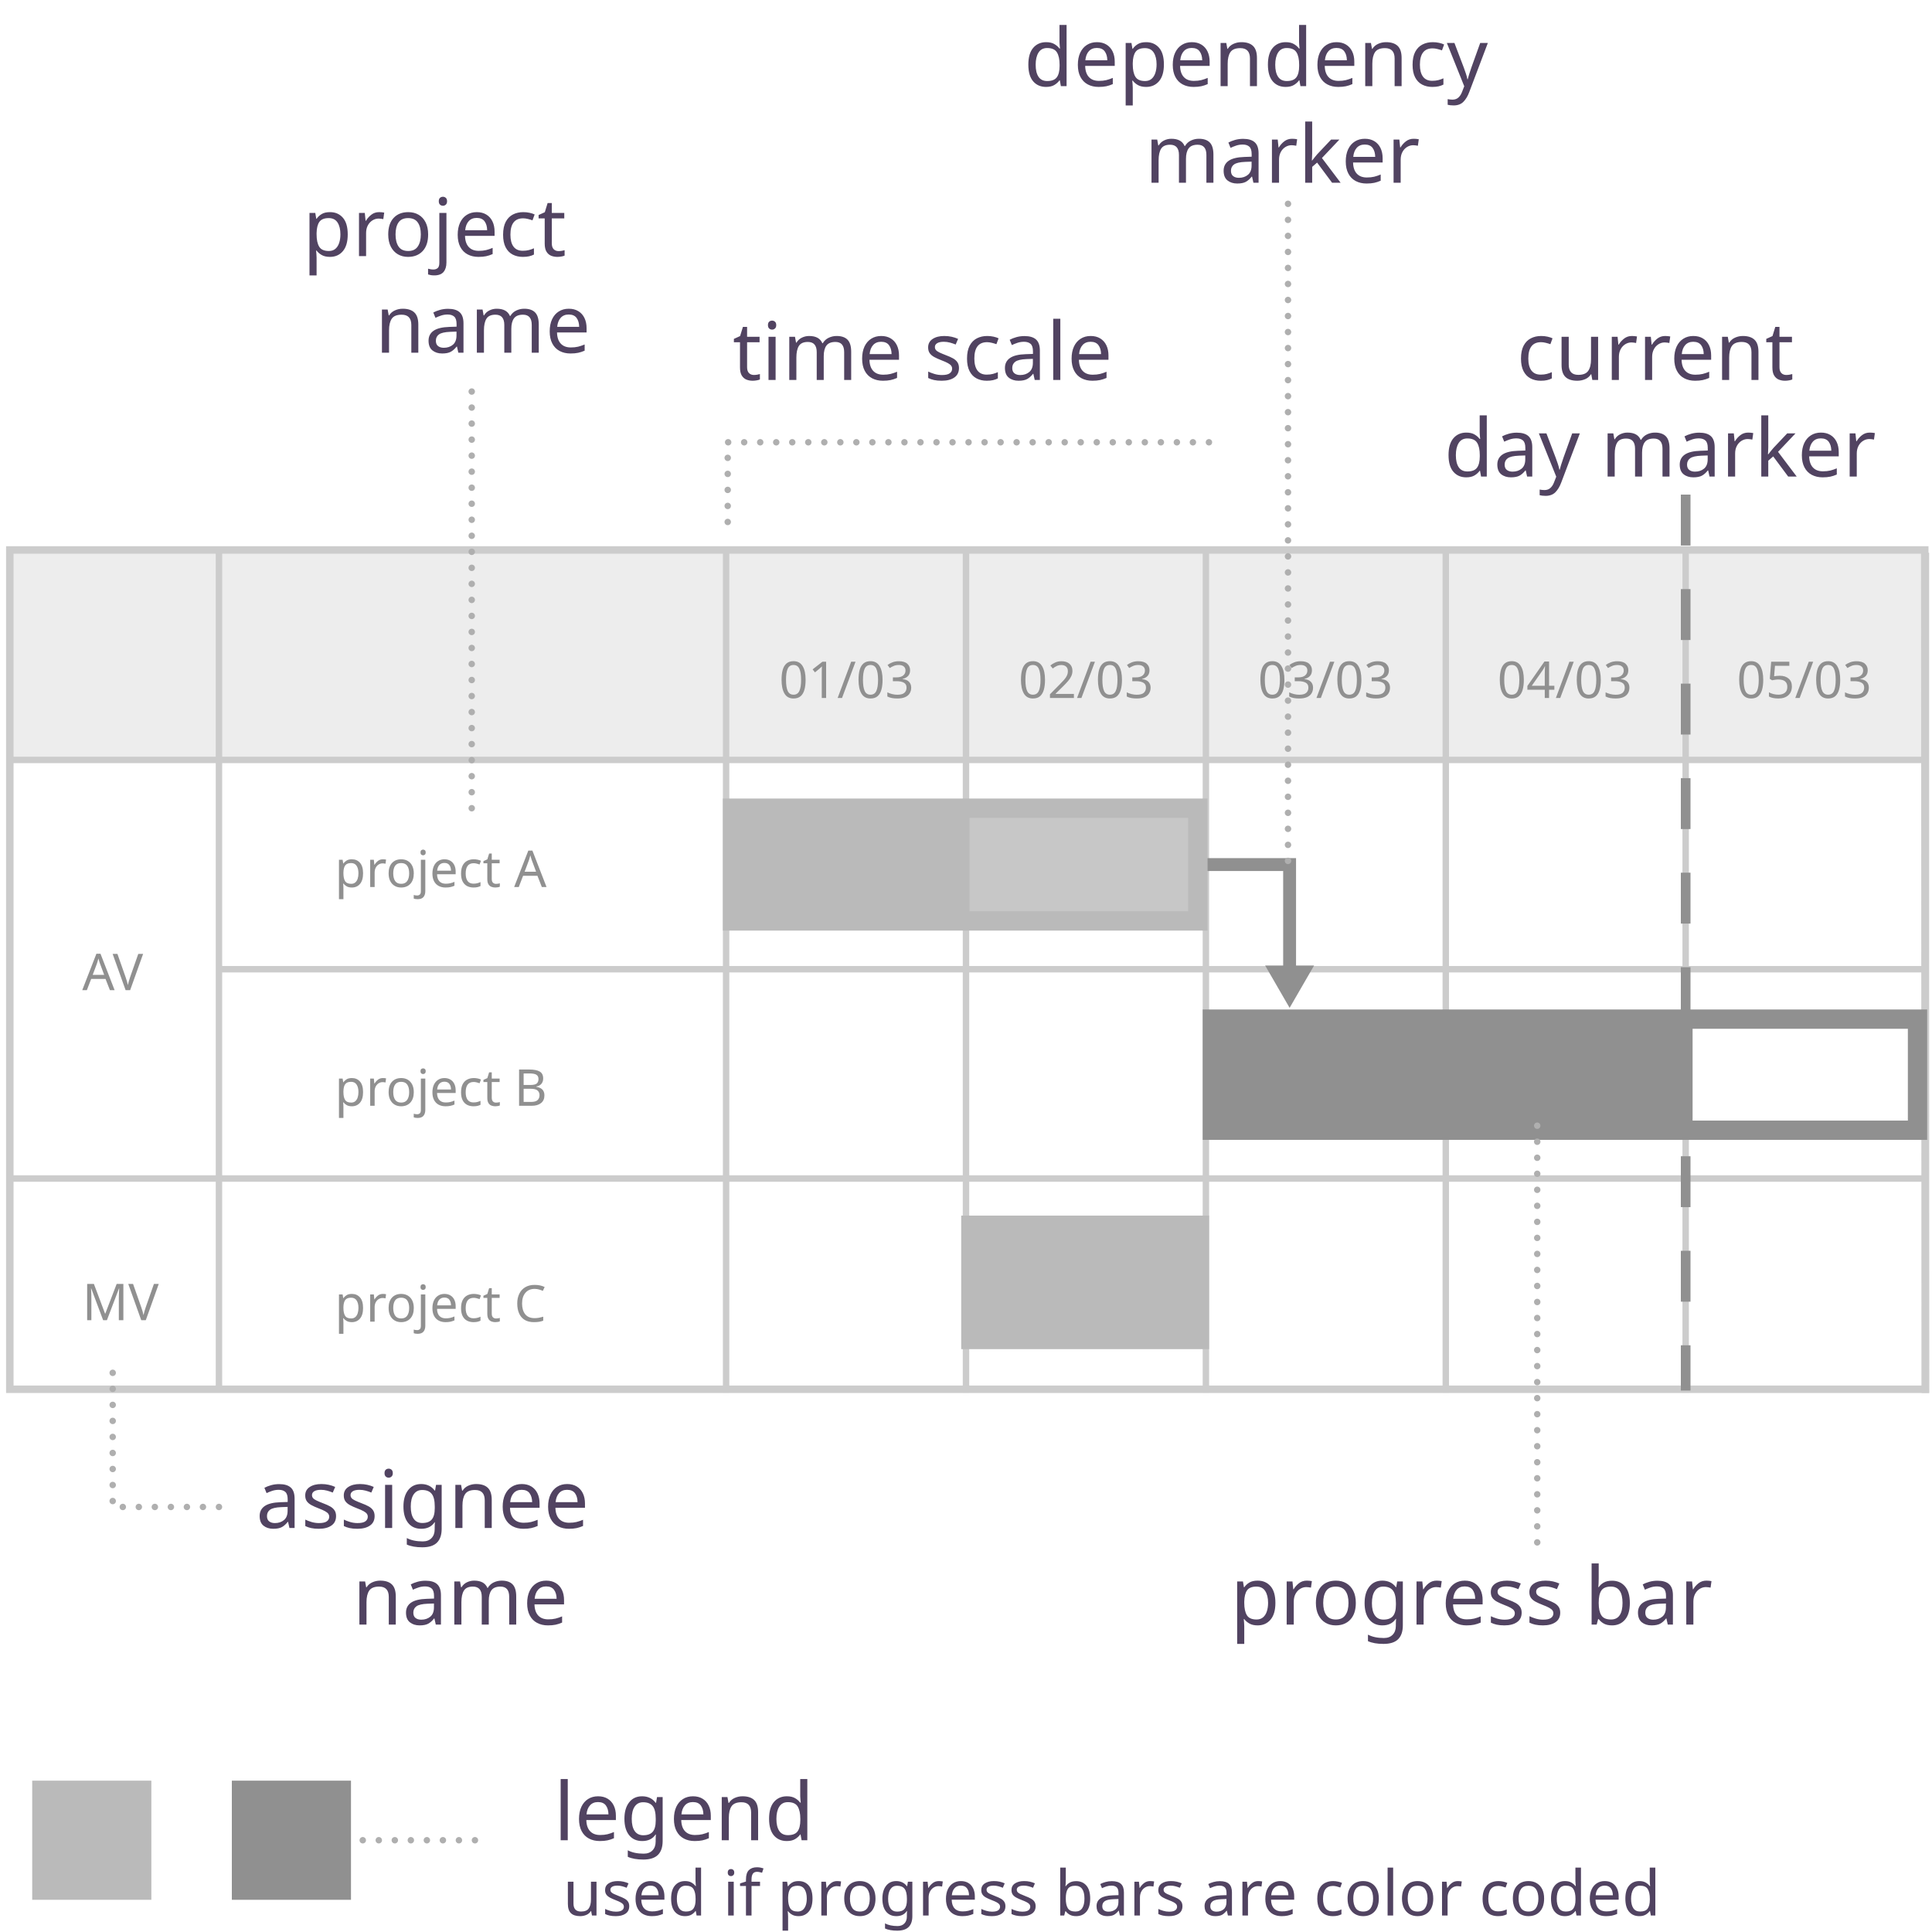
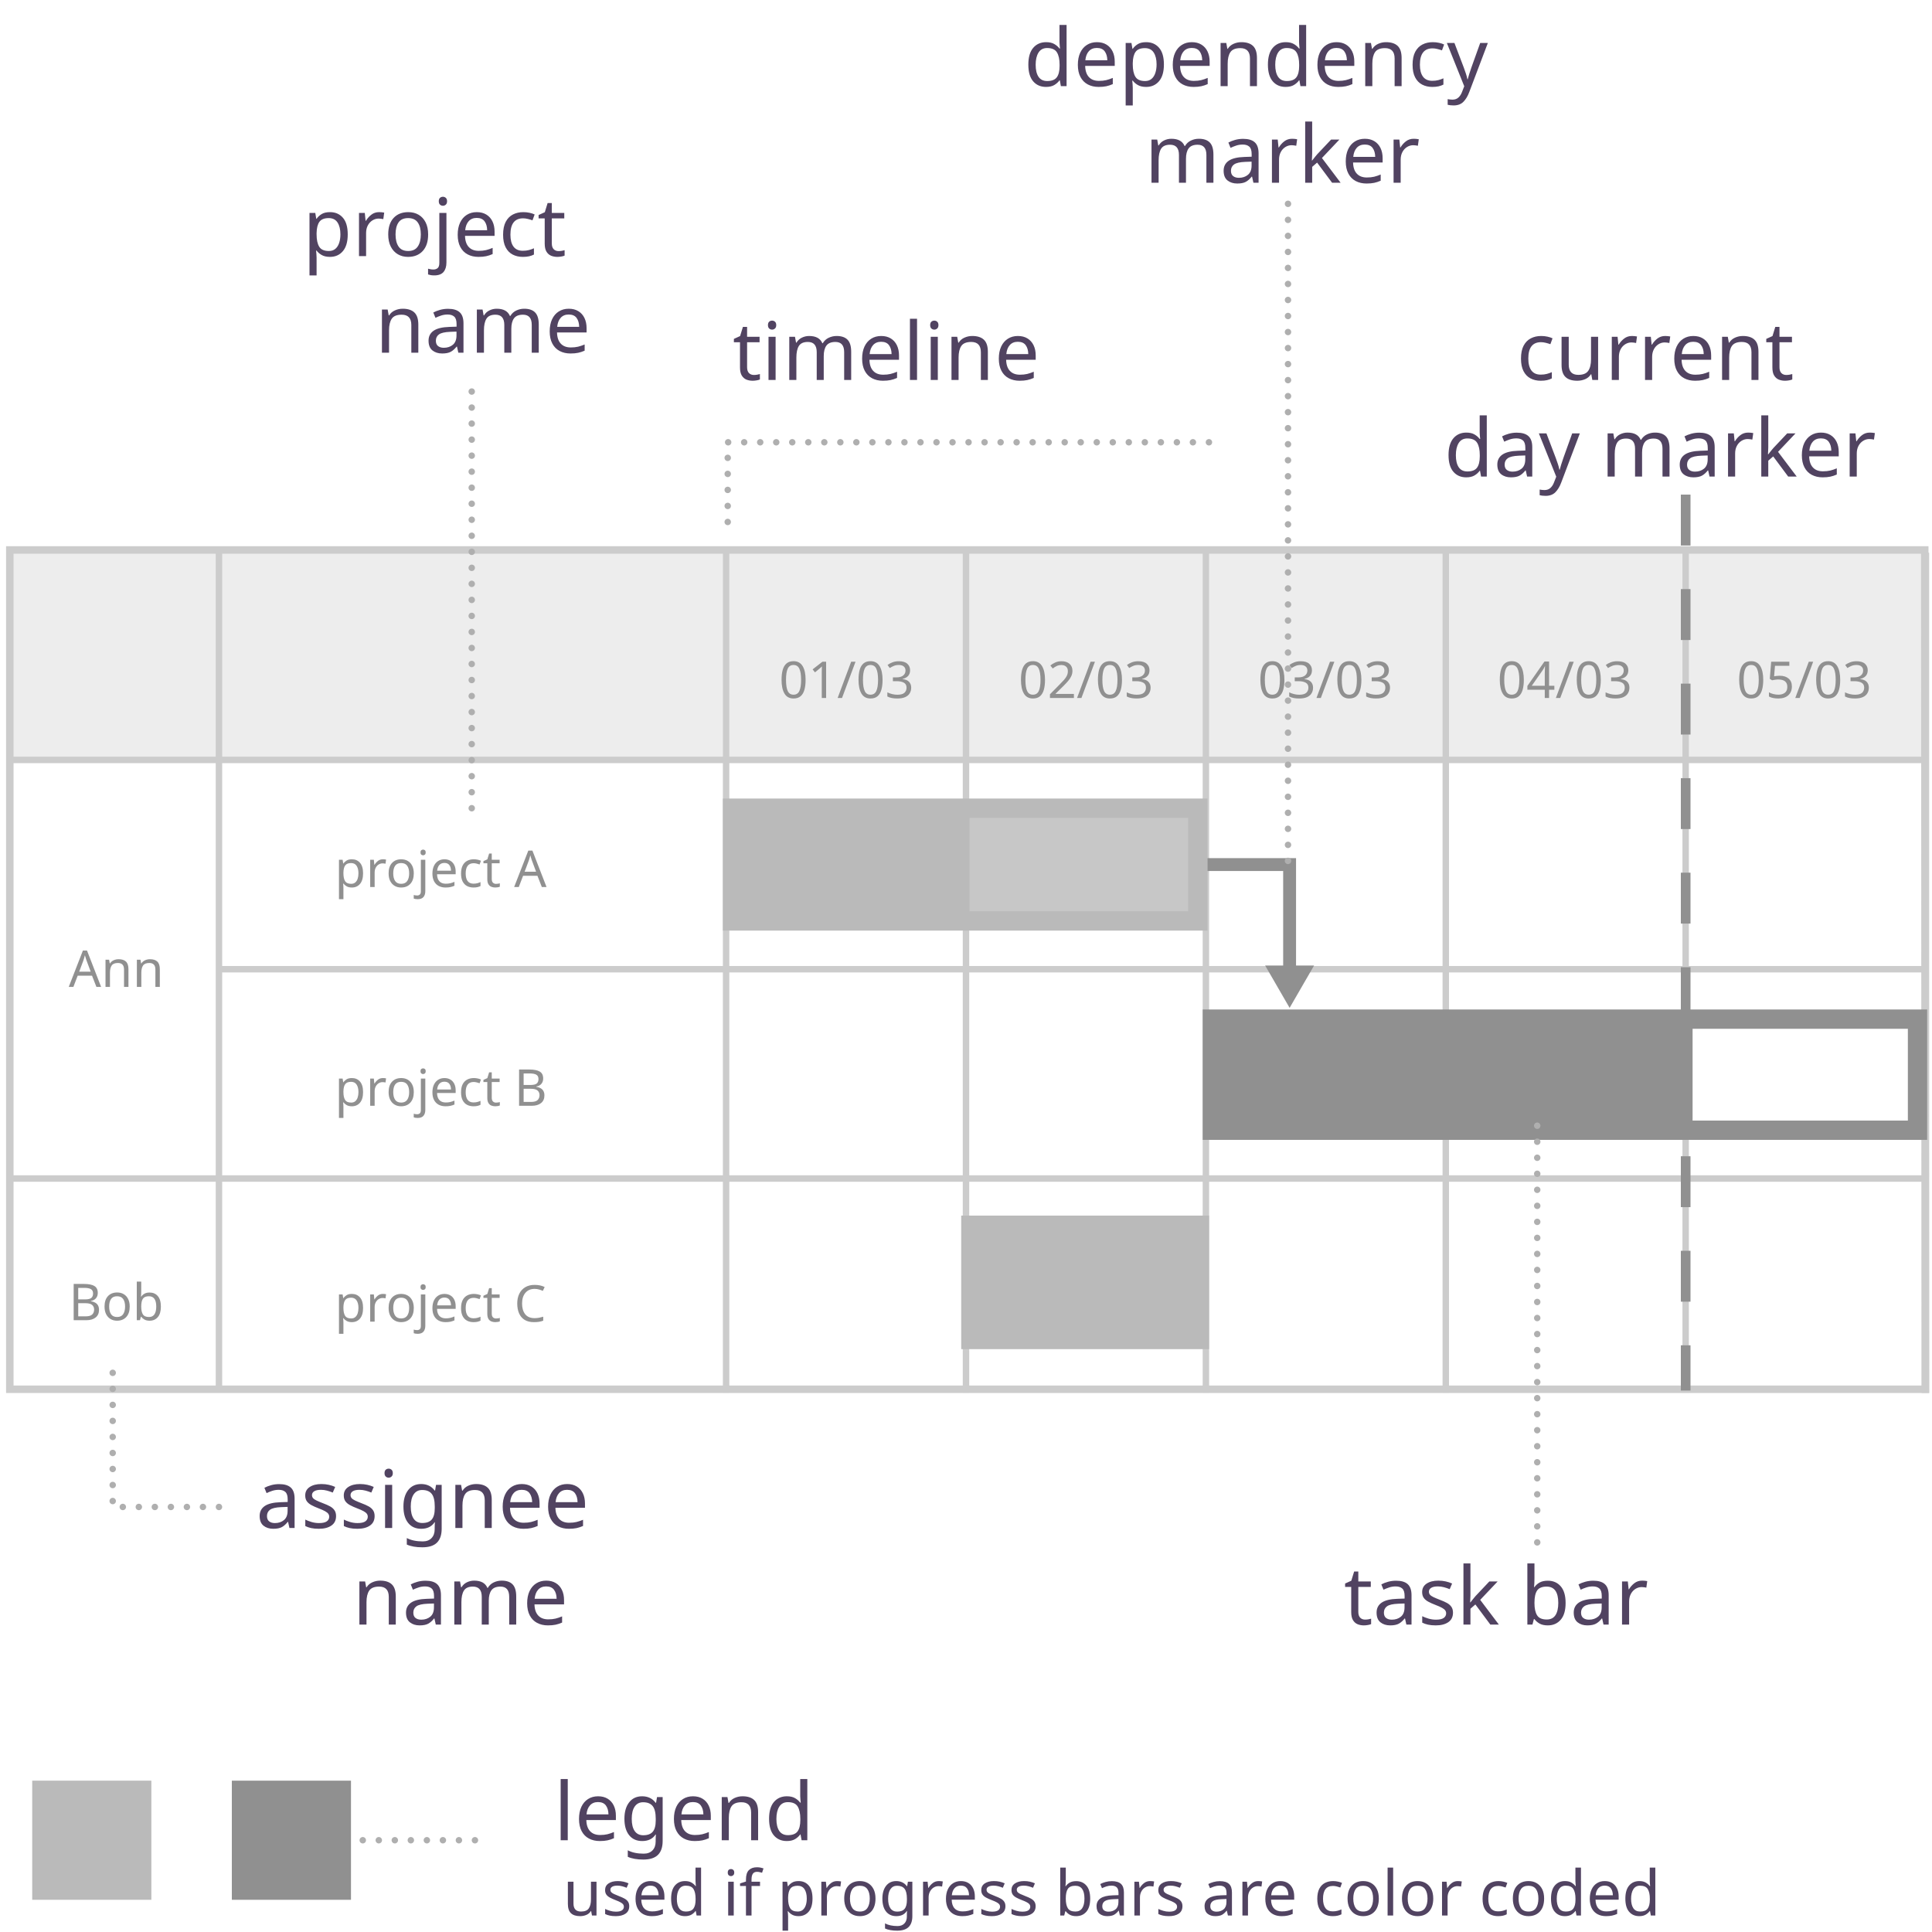
<svg xmlns="http://www.w3.org/2000/svg" version="1.1" id="Layer_1" x="0px" y="0px" viewBox="0 0 1200 1200" style="enable-background:new 0 0 1200 1200;" xml:space="preserve">
  <style type="text/css">
	.st0{fill:#514361;}
	.st1{font-family:'RobotoMono-Regular';}
	.st2{font-size:50px;}
- 	.st3{enable-background:new    ;}
- 	.st4{fill:#EDEDED;}
- 	.st5{fill:none;stroke:#CCCCCC;stroke-width:4;stroke-miterlimit:10;}
- 	.st6{fill:none;stroke:#CCCCCC;stroke-width:4.654;stroke-miterlimit:10;}
- 	.st7{fill:#909090;}
- 	.st8{font-size:31.53px;}
- 	.st9{fill:#BABABA;}
- 	.st10{fill:#C7C7C7;stroke:#BABABA;stroke-width:12.017;stroke-miterlimit:10;}
- 	.st11{fill:#BABABA;stroke:#BABABA;stroke-width:13.948;stroke-miterlimit:10;}
- 	.st12{fill:none;stroke:#909090;stroke-width:11.981;stroke-miterlimit:10;}
- 	.st13{fill:none;stroke:#909090;stroke-width:6;stroke-miterlimit:10;stroke-dasharray:31.613,27.097;}
- 	.st14{fill:none;stroke:#909090;stroke-width:8;stroke-miterlimit:10;}
- 	.st15{fill:none;stroke:#AFAFAF;stroke-width:4;stroke-linecap:round;stroke-miterlimit:10;stroke-dasharray:0,9.954;}
- 	.st16{font-family:'Roboto-Italic';}
- 	.st17{font-size:39.171px;}
+ 	.st3{fill:#EDEDED;}
+ 	.st4{fill:none;stroke:#CCCCCC;stroke-width:4;stroke-miterlimit:10;}
+ 	.st5{fill:none;stroke:#CCCCCC;stroke-width:4.654;stroke-miterlimit:10;}
+ 	.st6{fill:#909090;}
+ 	.st7{font-size:31.53px;}
+ 	.st8{fill:#BABABA;}
+ 	.st9{fill:#C7C7C7;stroke:#BABABA;stroke-width:12.017;stroke-miterlimit:10;}
+ 	.st10{fill:#BABABA;stroke:#BABABA;stroke-width:13.948;stroke-miterlimit:10;}
+ 	.st11{fill:none;stroke:#909090;stroke-width:11.981;stroke-miterlimit:10;}
+ 	.st12{fill:none;stroke:#909090;stroke-width:6;stroke-miterlimit:10;stroke-dasharray:31.613,27.097;}
+ 	.st13{fill:none;stroke:#909090;stroke-width:8;stroke-miterlimit:10;}
+ 	.st14{fill:none;stroke:#AFAFAF;stroke-width:4;stroke-linecap:round;stroke-miterlimit:10;stroke-dasharray:0,9.954;}
+ 	.st15{font-family:'Roboto-Italic';}
+ 	.st16{font-size:39.171px;}
</style>
  <g>
-     <text transform="matrix(1 0 0 1 635.9734 53.4881)">
-       <tspan x="0" y="0" class="st0 st1 st2">dependency </tspan>
-       <tspan x="75" y="60" class="st0 st1 st2">marker</tspan>
-     </text>
+     <text transform="matrix(1 0 0 1 635.9734 53.4881)" class="st0 st1 st2">dependency </text>
+     <text transform="matrix(1 0 0 1 710.9734 113.4881)" class="st0 st1 st2">marker</text>
  </g>
  <g>
-     <text transform="matrix(1 0 0 1 187.9834 159.0561)">
-       <tspan x="0" y="0" class="st0 st1 st2">project</tspan>
-       <tspan x="45" y="60" class="st0 st1 st2">name</tspan>
-     </text>
+     <text transform="matrix(1 0 0 1 187.9834 159.0561)" class="st0 st1 st2">project</text>
+     <text transform="matrix(1 0 0 1 232.9834 219.0561)" class="st0 st1 st2">name</text>
  </g>
  <g>
-     <text transform="matrix(1 0 0 1 158.9805 949.0564)">
-       <tspan x="0" y="0" class="st0 st1 st2">assignee</tspan>
-       <tspan x="60" y="60" class="st0 st1 st2">name</tspan>
-     </text>
+     <text transform="matrix(1 0 0 1 158.9805 949.0564)" class="st0 st1 st2">assignee</text>
+     <text transform="matrix(1 0 0 1 218.9805 1009.056)" class="st0 st1 st2">name</text>
  </g>
  <g>
    <text transform="matrix(1 0 0 1 343.9854 1143.001)" class="st0 st1 st2">legend</text>
  </g>
  <g>
-     <text transform="matrix(1 0 0 1 941.9639 235.9868)" class="st3">
-       <tspan x="0" y="0" class="st0 st1 st2">current</tspan>
-       <tspan x="-45" y="60" class="st0 st1 st2">day marker</tspan>
-     </text>
+     <text transform="matrix(1 0 0 1 941.9639 235.9868)" class="st0 st1 st2">current</text>
+     <text transform="matrix(1 0 0 1 896.9639 295.9868)" class="st0 st1 st2">day marker</text>
  </g>
  <g>
-     <text transform="matrix(1 0 0 1 764.1763 1009.056)" class="st0 st1 st2">progress bar</text>
+     <text transform="matrix(1 0 0 1 834.6732 1009.056)" class="st0 st1 st2">task bar</text>
  </g>
-   <path class="st4" d="M6.1,342h1189.8v129.9H6.1L6.1,342z" />
+   <path class="st3" d="M6.1,342h1189.8v129.9H6.1V342z" />
  <g>
-     <path class="st5" d="M451,865V343" />
-     <path class="st5" d="M600,865V343" />
-     <path class="st5" d="M1196,602H136" />
-     <path class="st5" d="M1196,732H6" />
-     <path class="st5" d="M749,865V343" />
-     <path class="st5" d="M898,865V343" />
-     <path class="st5" d="M1047,865V343" />
-     <path class="st6" d="M1195.9,865.2V343.3" />
-     <path class="st5" d="M1196,472H6" />
-     <path class="st6" d="M1195.9,862.9H6.1V341.6h1189.4L1195.9,862.9z" />
+     <path class="st4" d="M451,865V343" />
+     <path class="st4" d="M600,865V343" />
+     <path class="st4" d="M1196,602H136" />
+     <path class="st4" d="M1196,732H6" />
+     <path class="st4" d="M749,865V343" />
+     <path class="st4" d="M898,865V343" />
+     <path class="st4" d="M1047,865V343" />
+     <path class="st5" d="M1195.9,865.2V343.3" />
+     <path class="st4" d="M1196,472H6" />
+     <path class="st5" d="M1195.9,862.9H6.1V341.6h1189.4L1195.9,862.9z" />
  </g>
  <g>
-     <text transform="matrix(1 0 0 1 207.8565 550.9379)" class="st7 st1 st8">project A</text>
+     <text transform="matrix(1 0 0 1 207.8565 550.9379)" class="st6 st1 st7">project A</text>
  </g>
  <g>
-     <text transform="matrix(1 0 0 1 51.0796 614.9999)" class="st7 st1 st8">AV</text>
+     <text transform="matrix(1 0 0 1 42.6982 612.9999)" class="st6 st1 st7">Ann</text>
  </g>
  <g>
-     <text transform="matrix(1 0 0 1 51.0796 819.9999)" class="st7 st1 st8">MV</text>
+     <text transform="matrix(1 0 0 1 42.6982 819.9999)" class="st6 st1 st7">Bob</text>
  </g>
  <g>
-     <text transform="matrix(1 0 0 1 207.8565 686.8168)" class="st7 st1 st8">project B</text>
+     <text transform="matrix(1 0 0 1 207.8565 686.8168)" class="st6 st1 st7">project B</text>
  </g>
  <g>
-     <text transform="matrix(1 0 0 1 207.8565 820.8929)" class="st7 st1 st8">project C</text>
+     <text transform="matrix(1 0 0 1 207.8565 820.8929)" class="st6 st1 st7">project C</text>
  </g>
-   <text transform="matrix(1 0 0 1 483.8919 433.5298)" class="st7 st1 st8">01/03</text>
-   <text transform="matrix(1 0 0 1 632.5933 433.5298)" class="st7 st1 st8">02/03</text>
-   <text transform="matrix(1 0 0 1 781.2948 433.5298)" class="st7 st1 st8">03/03</text>
-   <text transform="matrix(1 0 0 1 929.9963 433.5298)" class="st7 st1 st8">04/03</text>
-   <text transform="matrix(1 0 0 1 1078.698 433.5298)" class="st7 st1 st8">05/03</text>
+   <text transform="matrix(1 0 0 1 483.8919 433.5298)" class="st6 st1 st7">01/03</text>
+   <text transform="matrix(1 0 0 1 632.5933 433.5298)" class="st6 st1 st7">02/03</text>
+   <text transform="matrix(1 0 0 1 781.2948 433.5298)" class="st6 st1 st7">03/03</text>
+   <text transform="matrix(1 0 0 1 929.9963 433.5298)" class="st6 st1 st7">04/03</text>
+   <text transform="matrix(1 0 0 1 1078.698 433.5298)" class="st6 st1 st7">05/03</text>
  <g>
-     <text transform="matrix(1 0 0 1 455.0342 235.9866)" class="st0 st1 st2">time scale</text>
+     <text transform="matrix(1 0 0 1 455.0342 235.9866)" class="st0 st1 st2">timeline</text>
  </g>
-   <path class="st9" d="M20,1106h74v74H20V1106z" />
-   <path class="st7" d="M144,1106h74v74h-74V1106z" />
-   <path class="st10" d="M455,502h289v70H455V502z" />
-   <path class="st11" d="M604,762h140v69H604V762z" />
-   <path class="st9" d="M460.2,502.4h142v69.2h-142V502.4z" />
-   <path class="st12" d="M753,633h438v69H753V633z" />
-   <path class="st7" d="M758.1,632.5h293.2v69.2H758.1L758.1,632.5z" />
-   <path class="st13" d="M1047,307.2v556.5" />
-   <path class="st14" d="M750,537h51v67.2" />
-   <path class="st7" d="M785.8,599.7L801,626l15.2-26.3H785.8z" />
-   <path class="st15" d="M293,502V236" />
-   <path class="st15" d="M295,1143h-70" />
-   <path class="st15" d="M136,936H70v-86" />
-   <path class="st15" d="M954.8,958V690" />
-   <path class="st15" d="M452,324.2v-49.5h306.1" />
-   <path class="st15" d="M800,126.6V535" />
+   <path class="st8" d="M20,1106h74v74H20V1106z" />
+   <path class="st6" d="M144,1106h74v74h-74V1106z" />
+   <path class="st9" d="M455,502h289v70H455V502z" />
+   <path class="st10" d="M604,762h140v69H604V762z" />
+   <path class="st8" d="M460.2,502.4h142v69.2h-142V502.4z" />
+   <path class="st11" d="M753,633h438v69H753V633z" />
+   <path class="st6" d="M758.1,632.5h293.2v69.2H758.1V632.5z" />
+   <path class="st12" d="M1047,307.2v556.5" />
+   <path class="st13" d="M750,537h51v67.2" />
+   <path class="st6" d="M785.8,599.7L801,626l15.2-26.3H785.8z" />
+   <path class="st14" d="M293,502V236" />
+   <path class="st14" d="M295,1143h-70" />
+   <path class="st14" d="M136,936H70v-86" />
+   <path class="st14" d="M954.8,958V690" />
+   <path class="st14" d="M452,324.2v-49.5h306.1" />
+   <path class="st14" d="M800,126.6V535" />
  <g>
-     <text transform="matrix(1 0 0 1 349.623 1189.762)" class="st0 st16 st17">used if progress bars are color coded</text>
+     <text transform="matrix(1 0 0 1 349.623 1189.762)" class="st0 st15 st16">used if progress bars are color coded</text>
  </g>
-   <line class="st5" x1="136" y1="341.6" x2="136" y2="862.9" />
+   <line class="st4" x1="136" y1="341.6" x2="136" y2="862.9" />
</svg>
